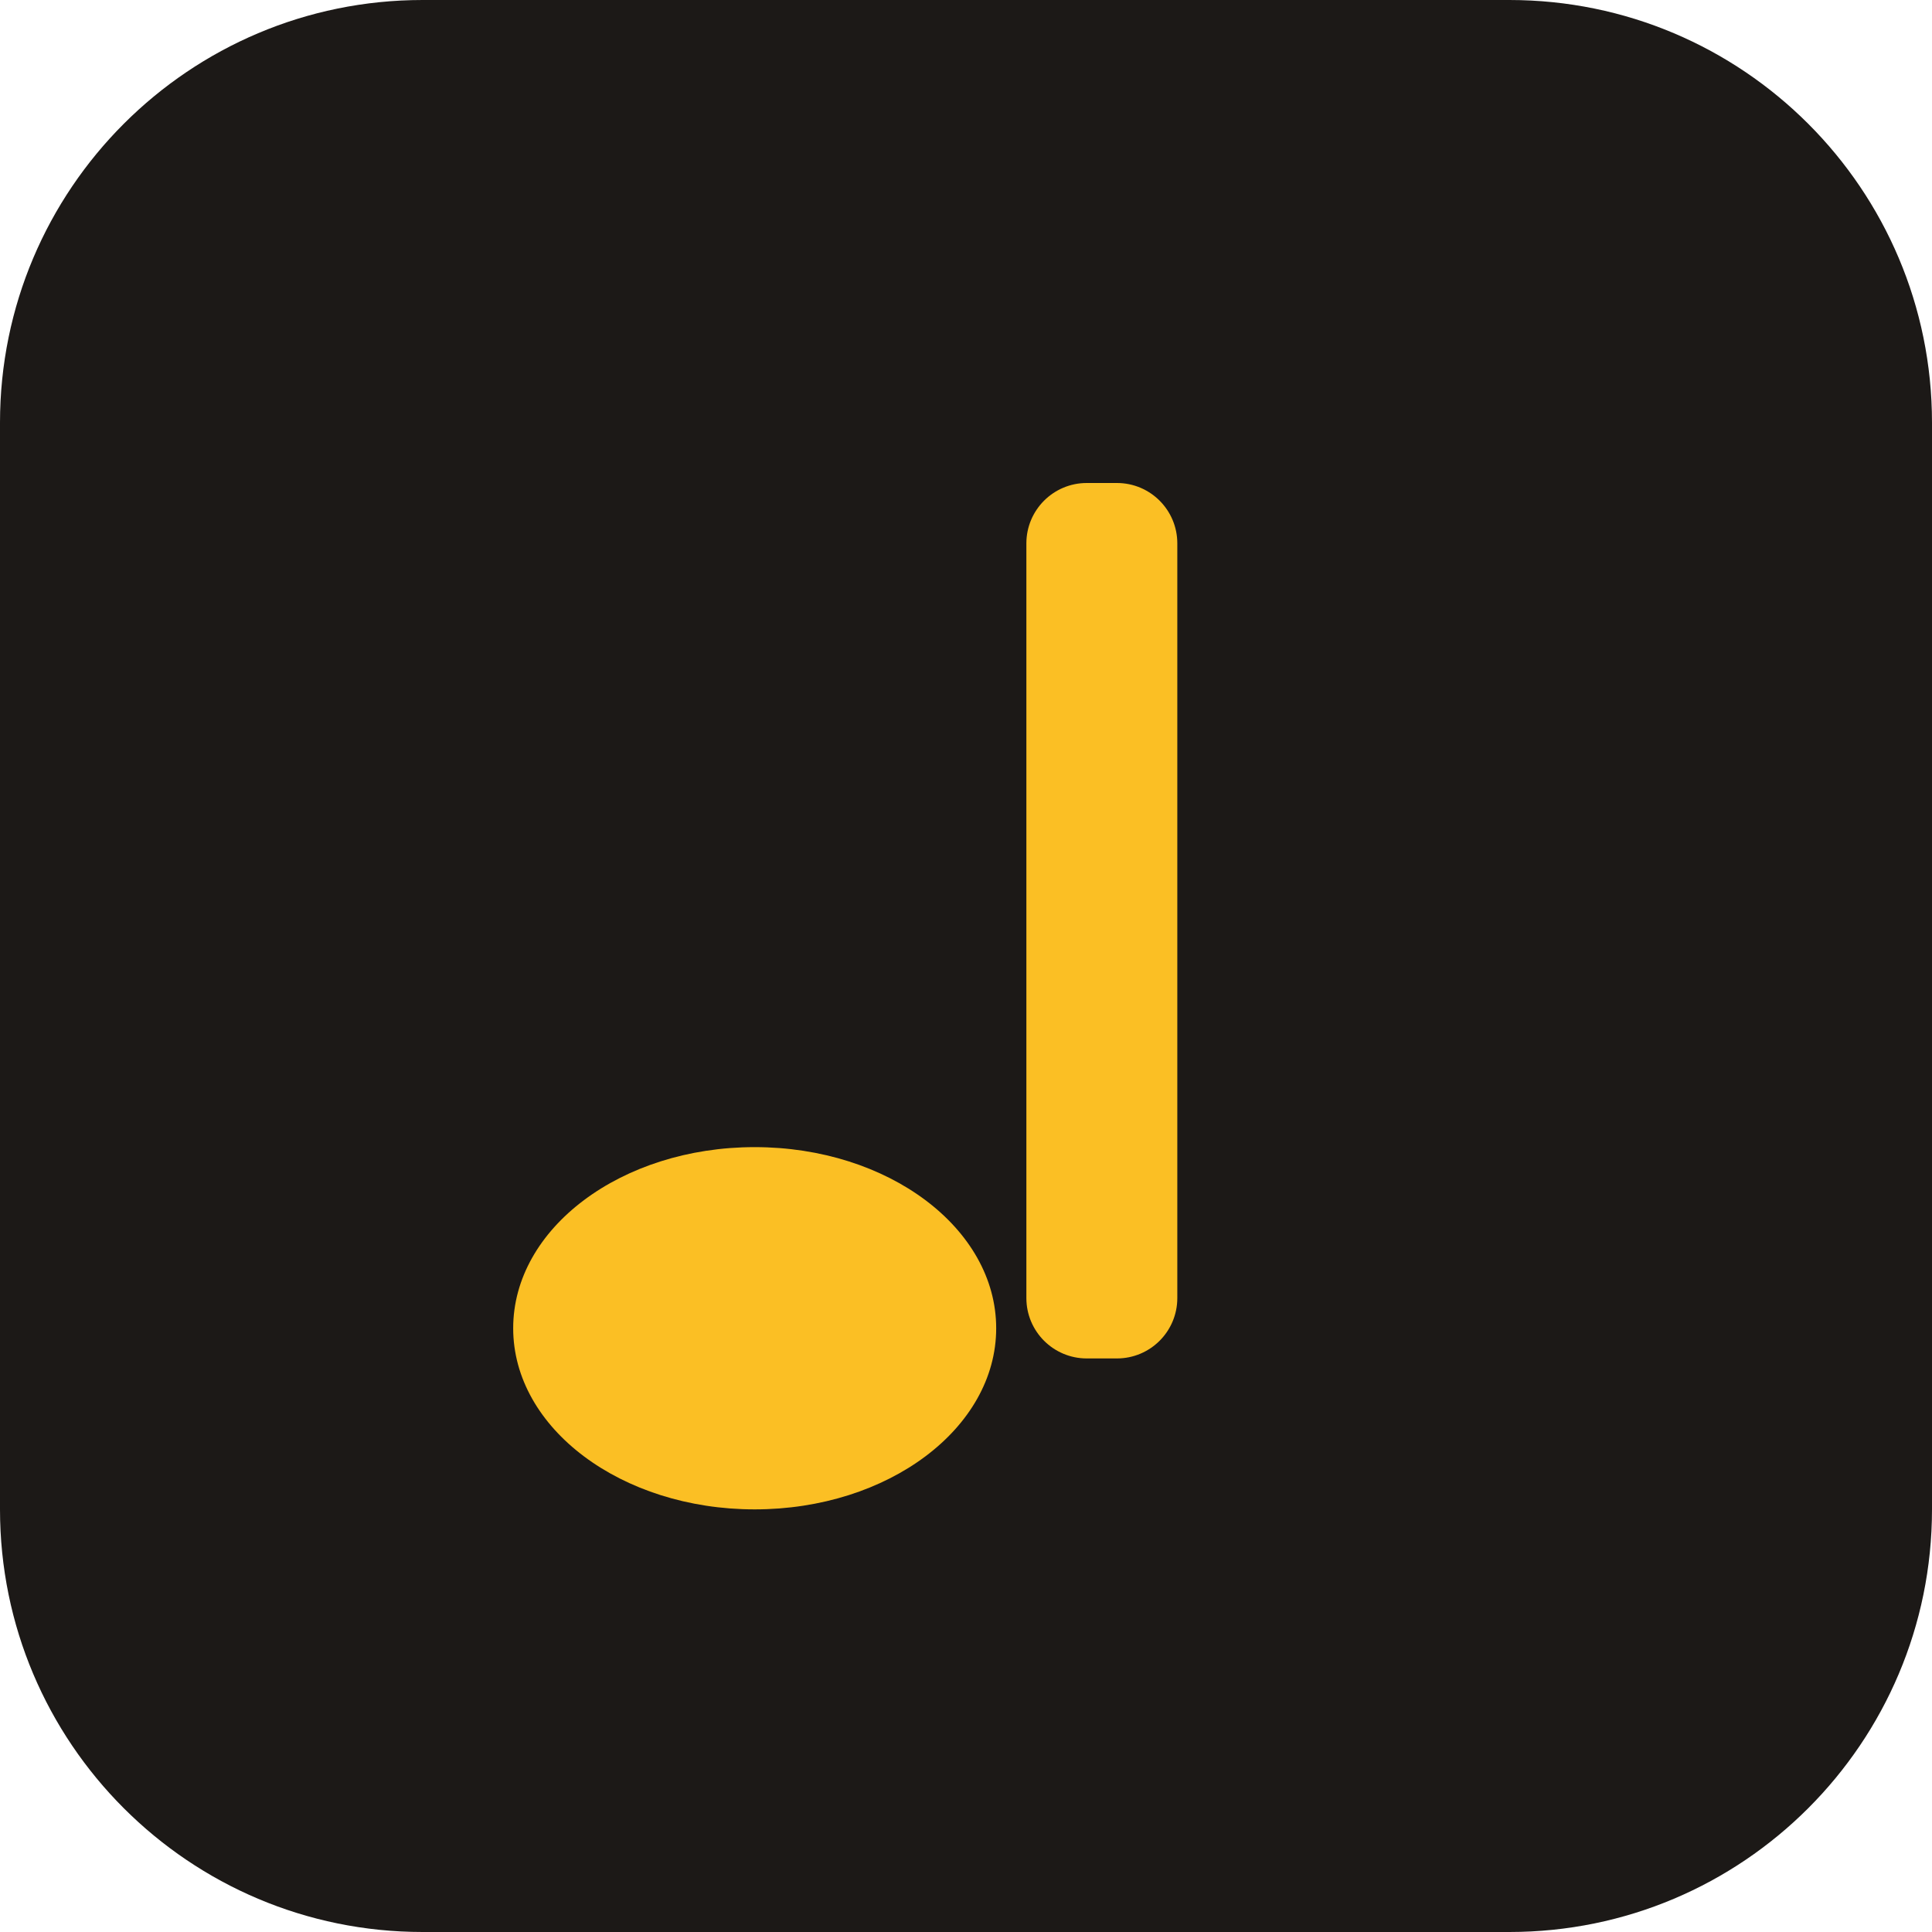
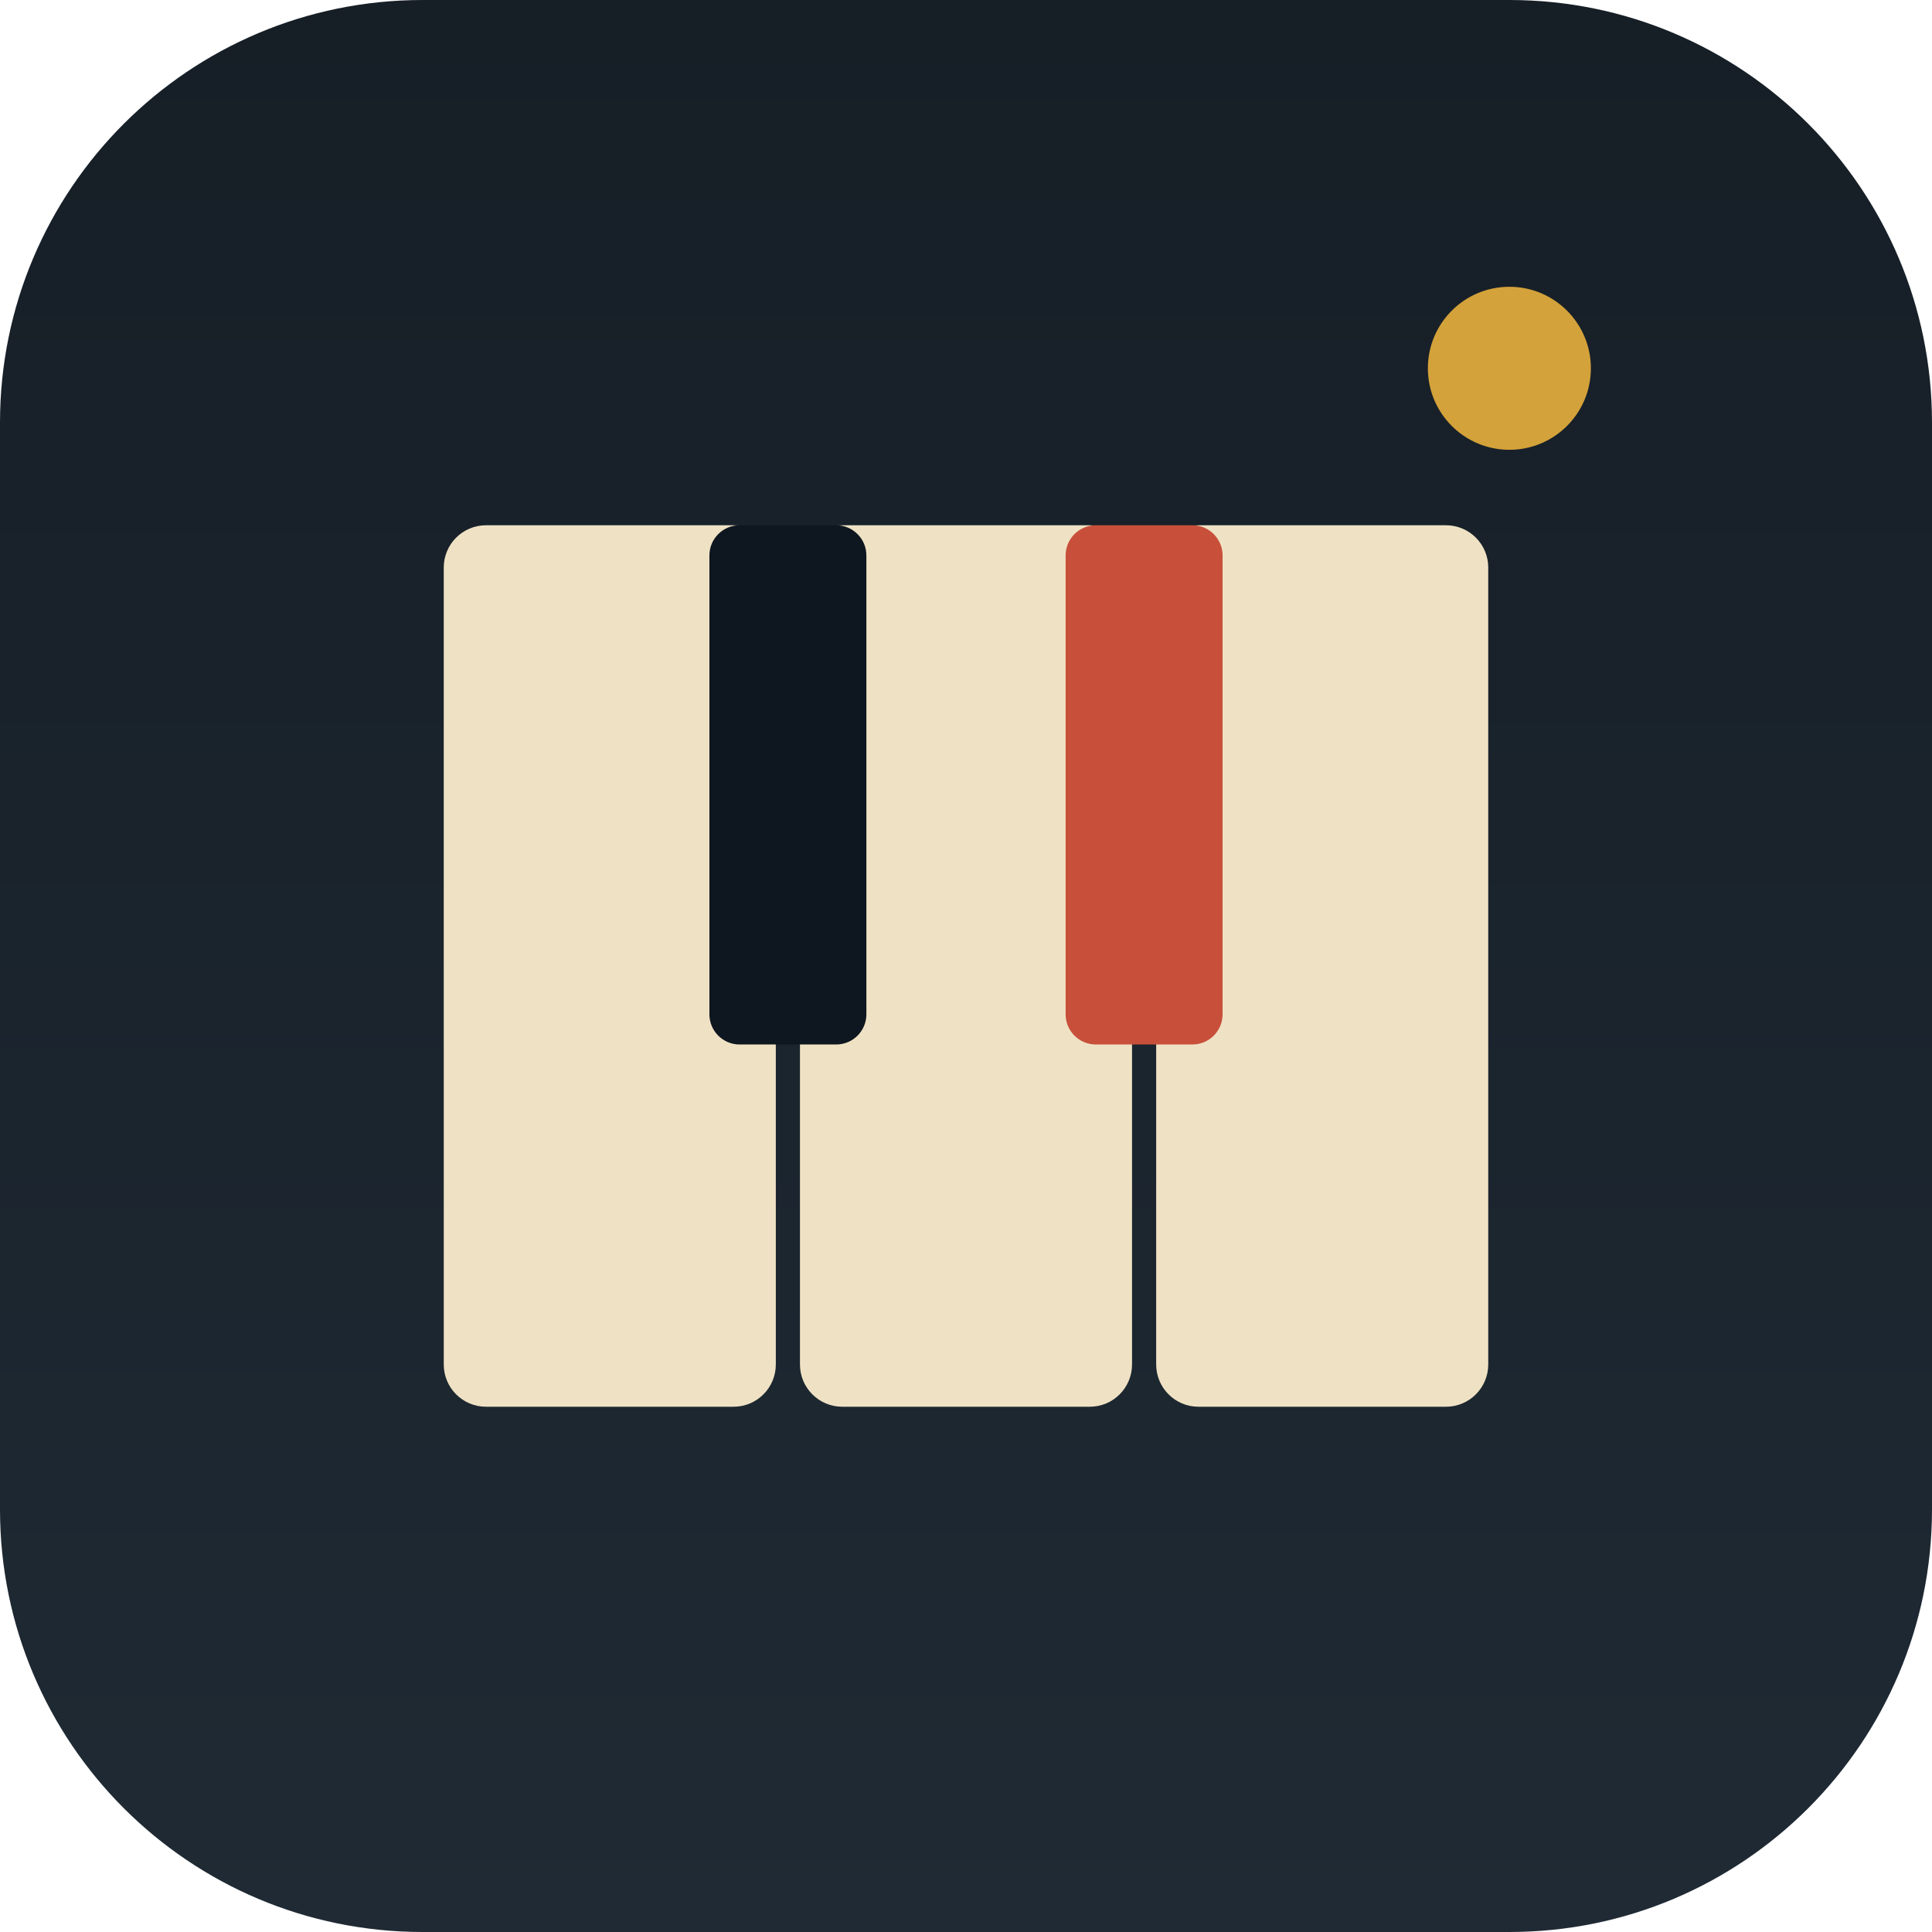
<svg xmlns="http://www.w3.org/2000/svg" viewBox="0 0 32 32" role="img" aria-label="pianotes">
-   <rect width="32" height="32" rx="7" fill="#1c1917" />
-   <ellipse cx="12.5" cy="22" rx="4" ry="3" fill="#fbbf24" />
-   <rect x="17" y="8" width="2.5" height="14.5" rx="1" fill="#fbbf24" />
+   <defs>
+     <linearGradient id="bg" x1="50%" y1="0%" x2="50%" y2="100%">
+       <stop offset="0%" stop-color="#161e26" />
+       <stop offset="100%" stop-color="#1f2a34" />
+     </linearGradient>
+   </defs>
+   <rect width="32" height="32" rx="7" fill="url(#bg)" />
+   <rect x="7.35" y="8.7" width="5.5" height="14.6" rx="0.7" fill="#efe2c4" />
+   <rect x="13.25" y="8.7" width="5.5" height="14.6" rx="0.7" fill="#efe2c4" />
+   <rect x="19.15" y="8.7" width="5.5" height="14.6" rx="0.7" fill="#efe2c4" />
+   <rect x="11.75" y="8.7" width="2.6" height="8.6" rx="0.5" fill="#0e1620" />
+   <rect x="17.65" y="8.7" width="2.6" height="8.6" rx="0.5" fill="#c8503b" />
+   <circle cx="25" cy="6.1" r="1.35" fill="#d4a23a" />
</svg>
